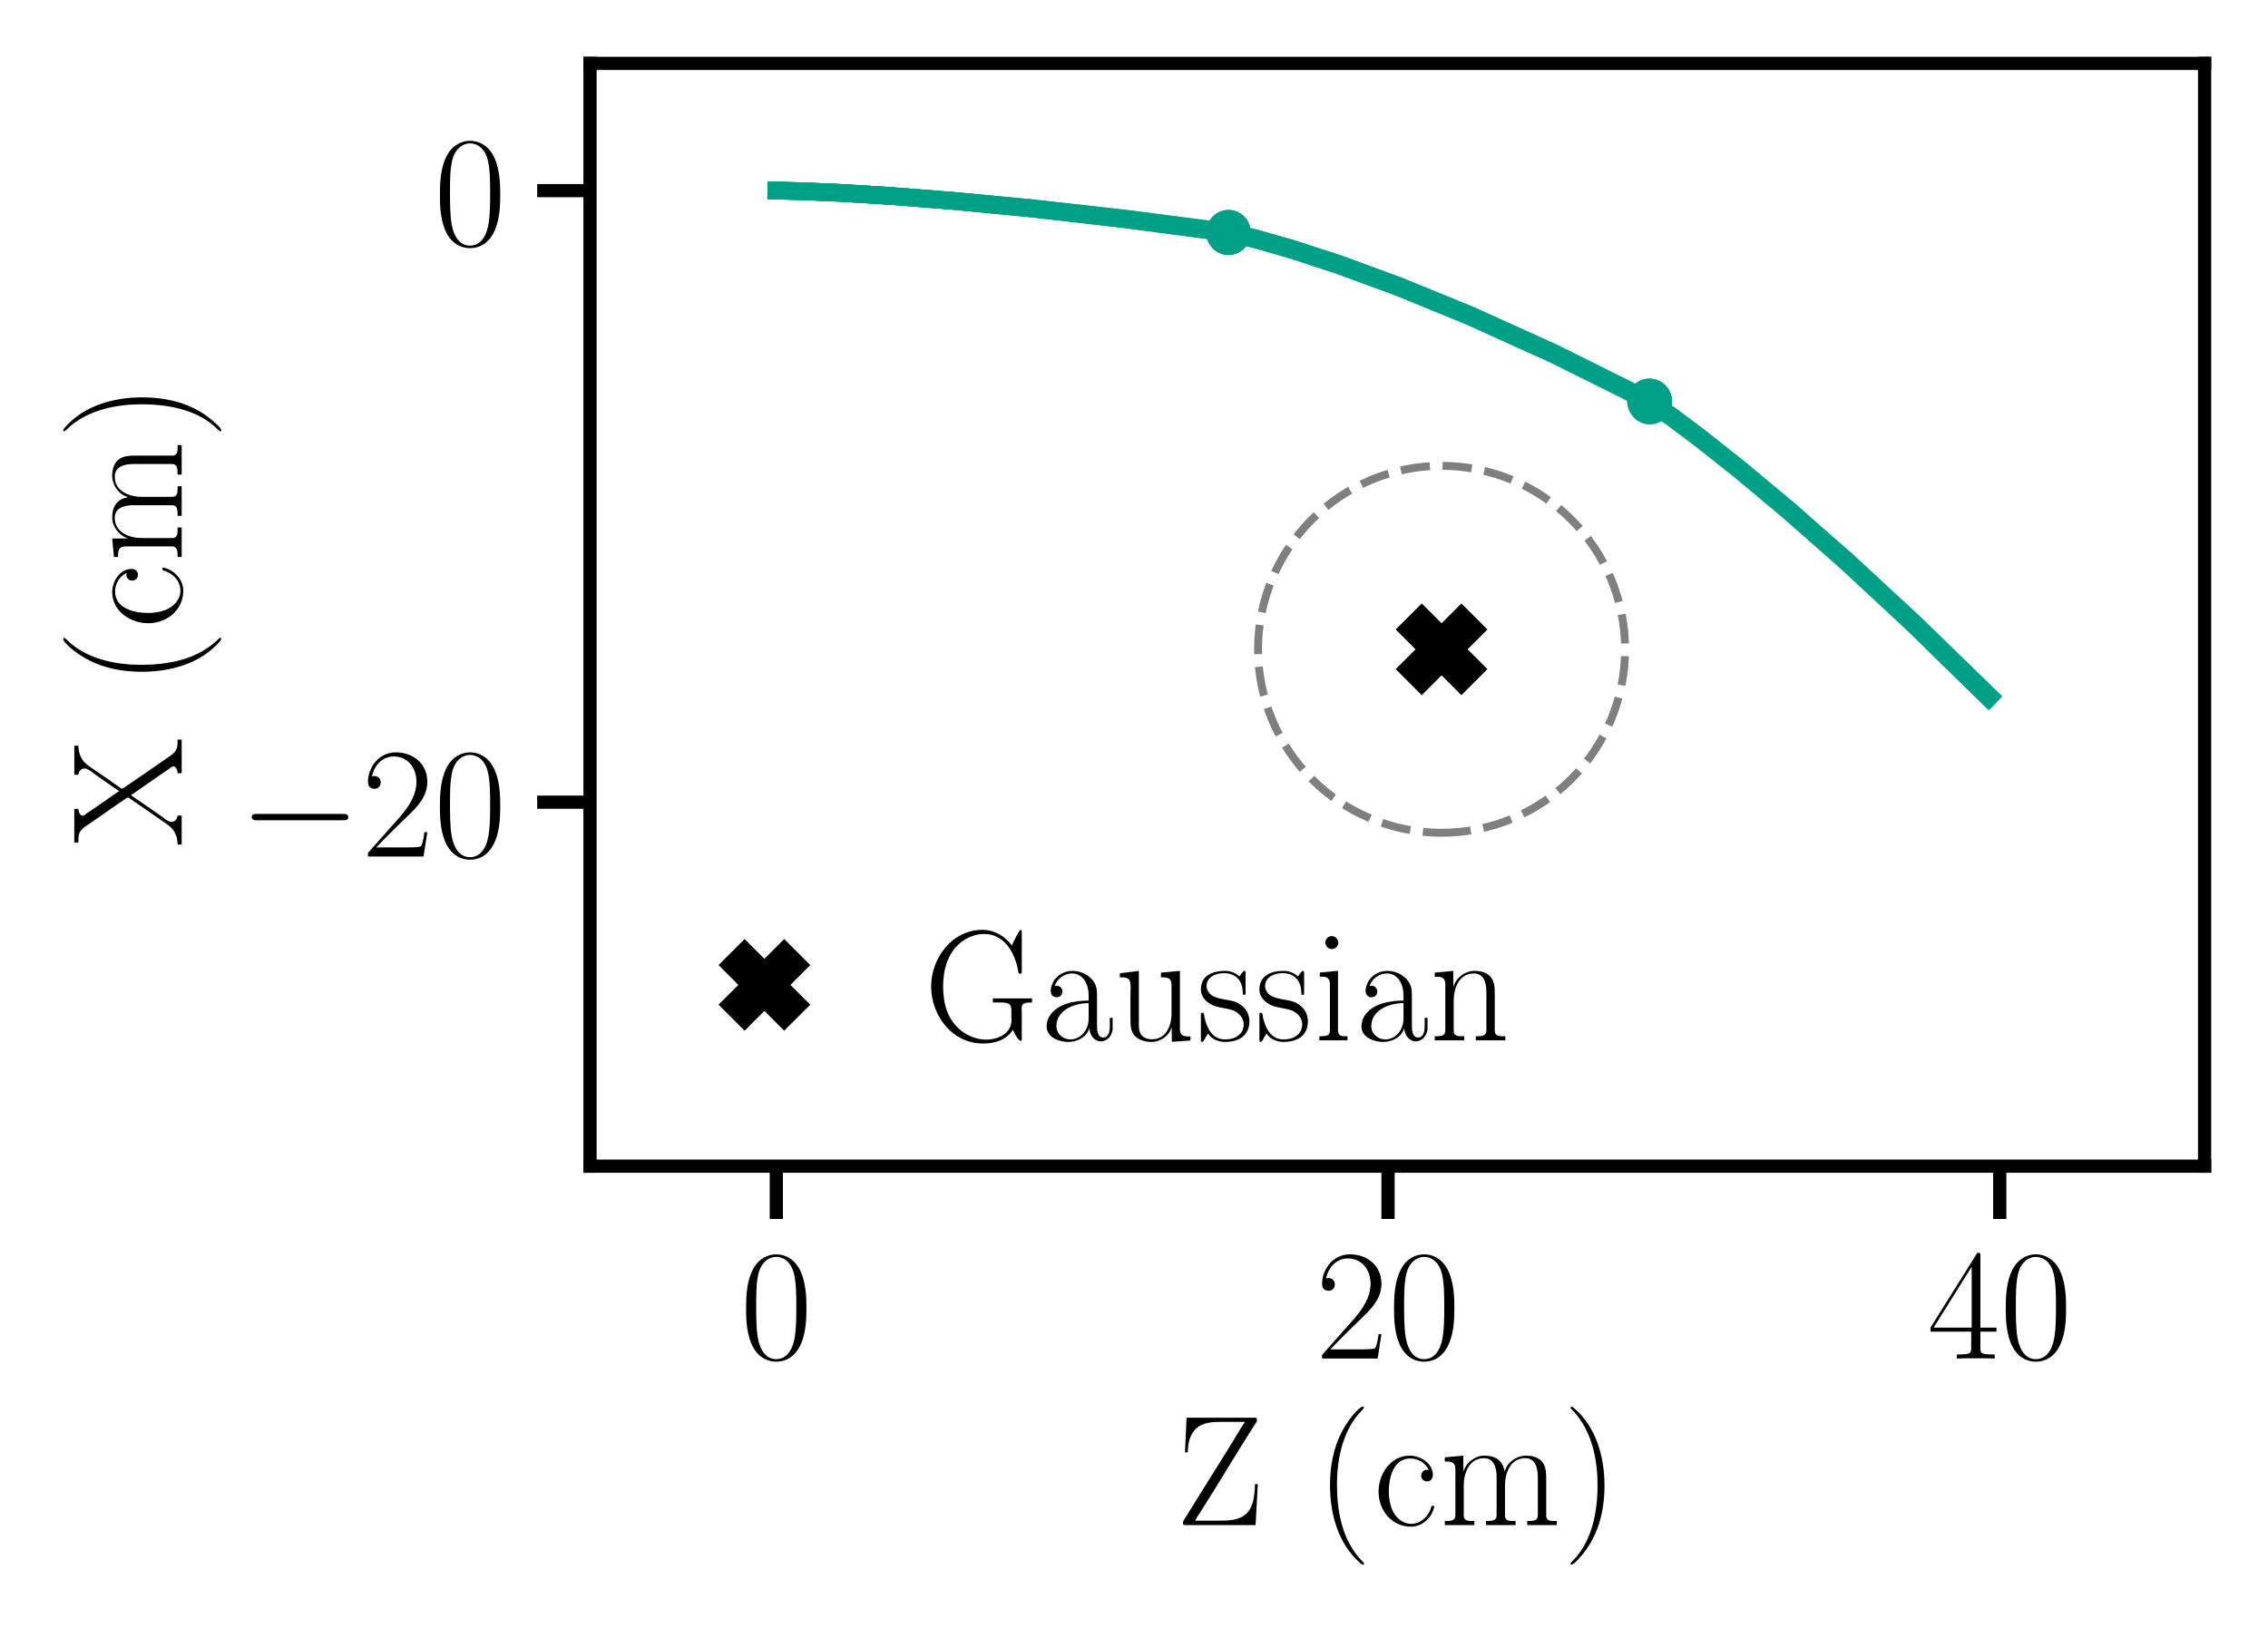
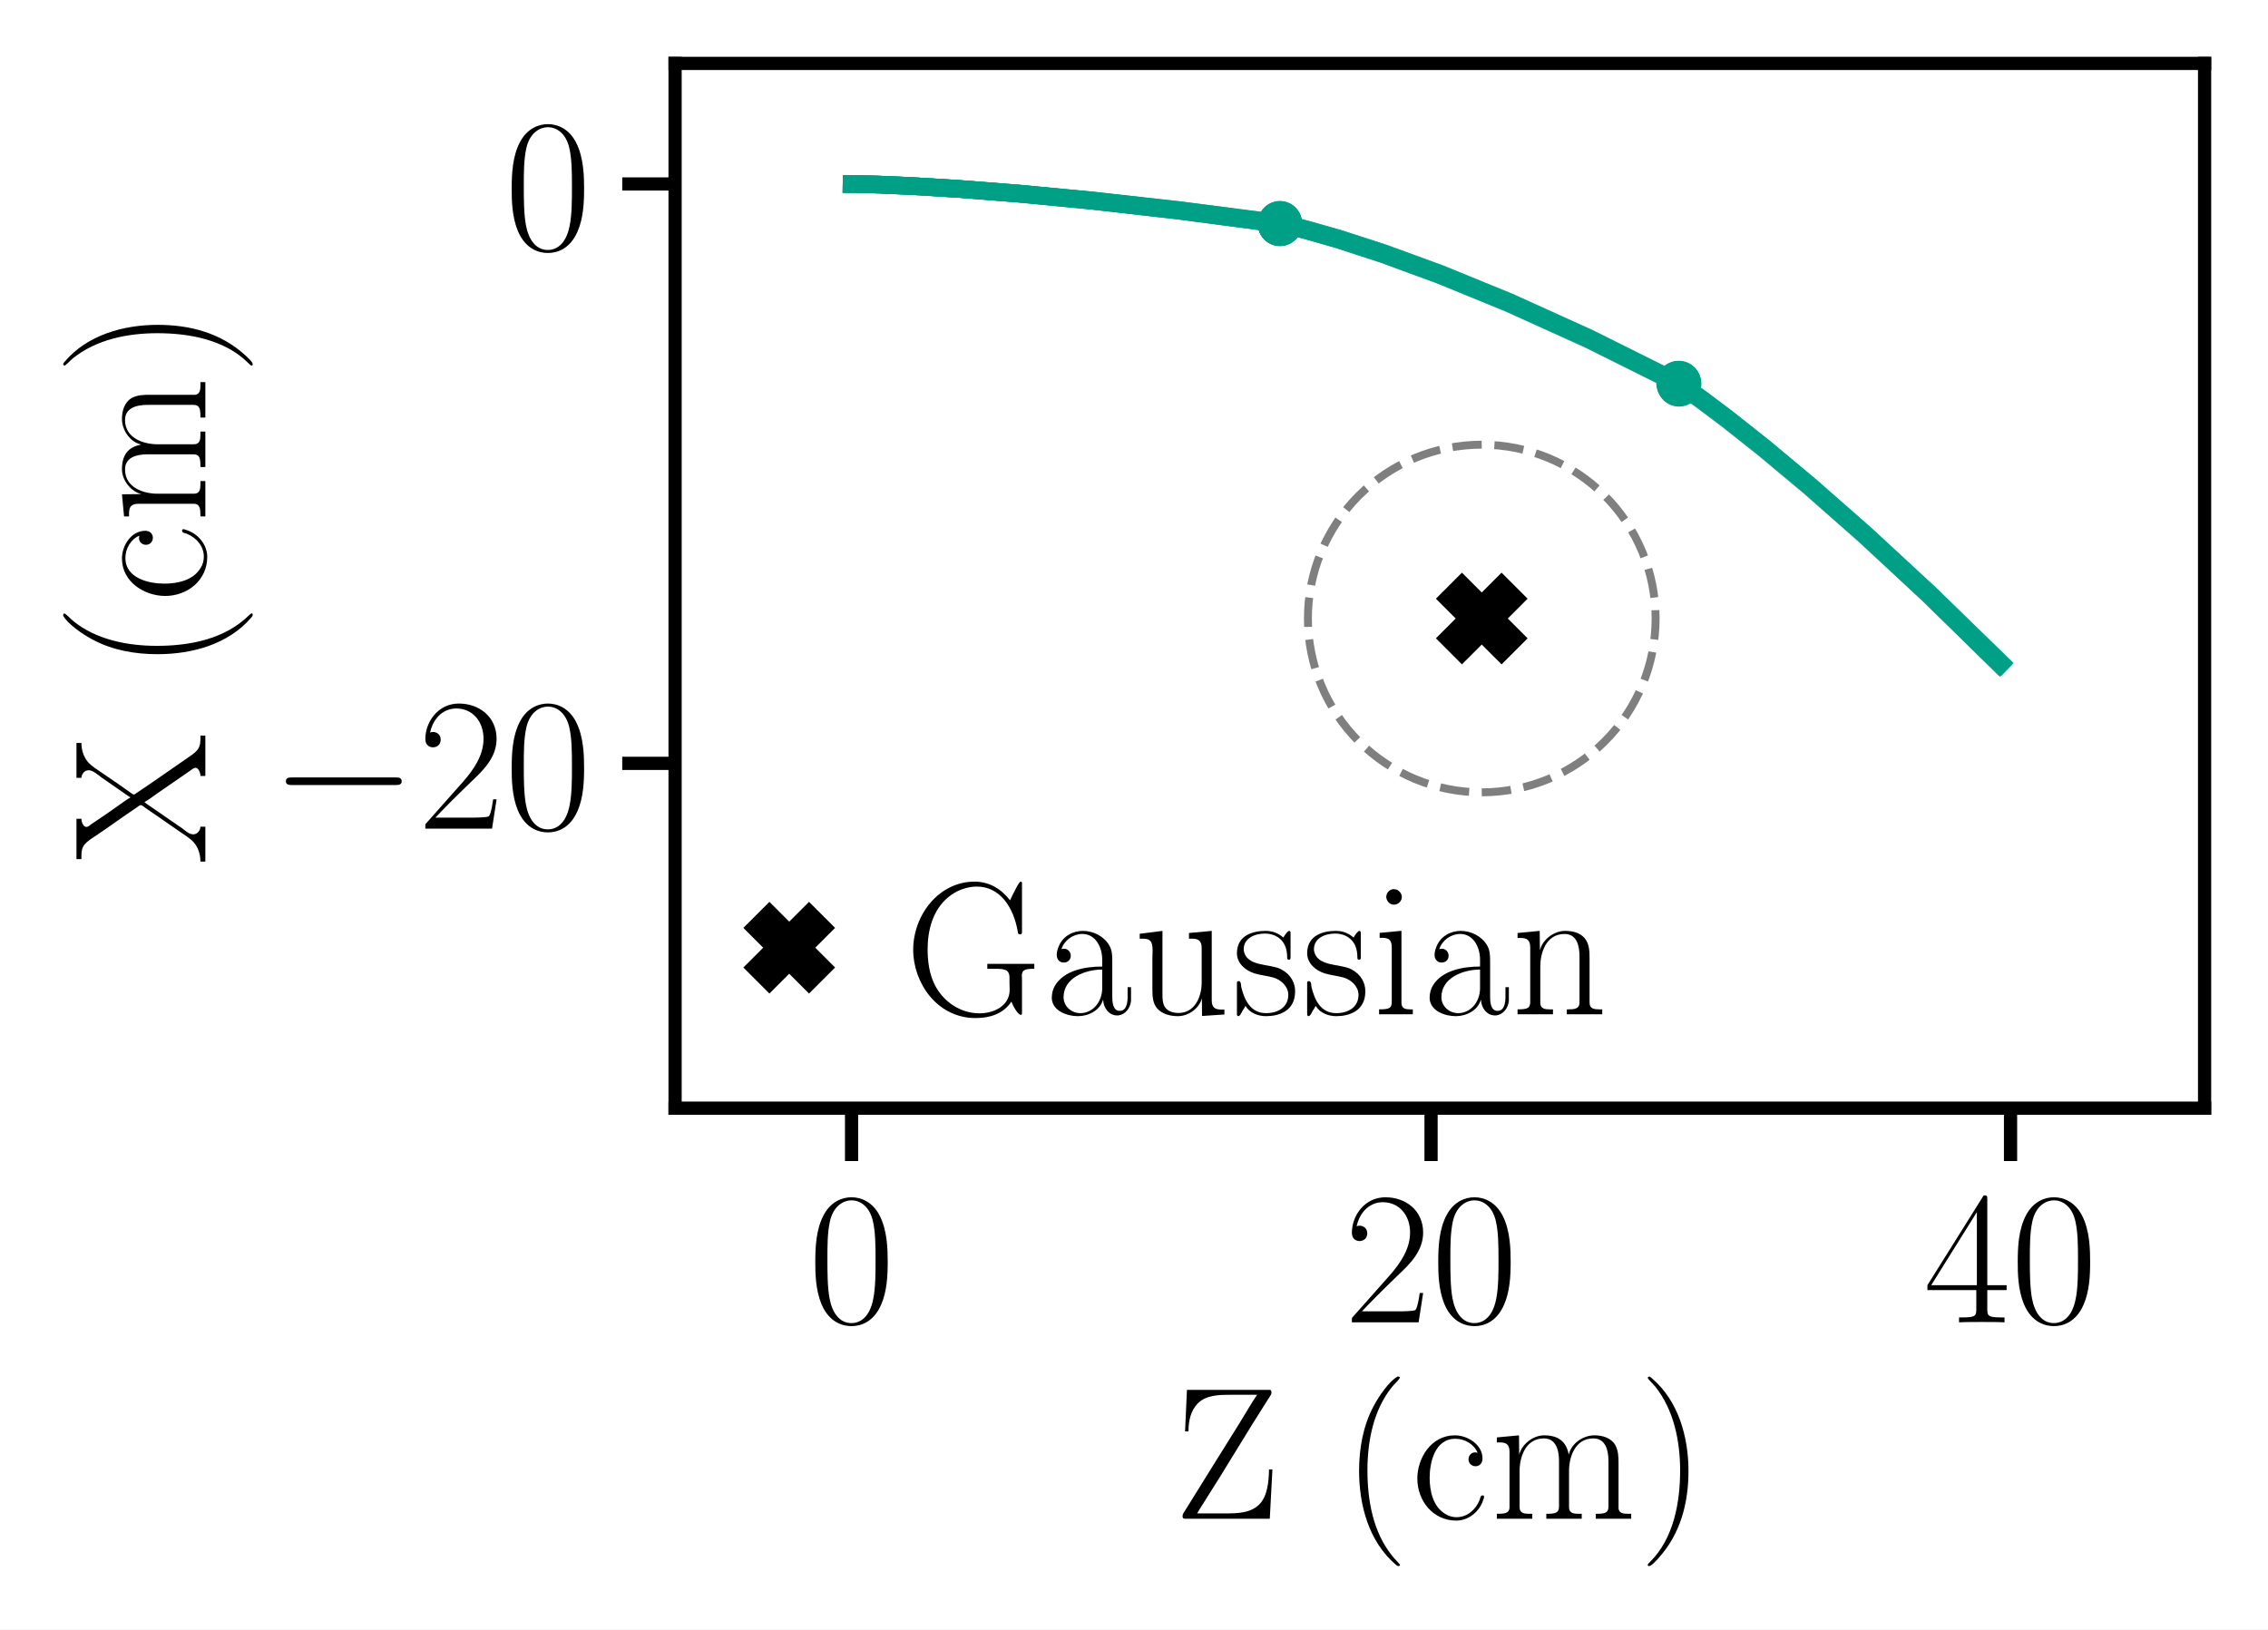
- <svg xmlns="http://www.w3.org/2000/svg" xmlns:xlink="http://www.w3.org/1999/xlink" width="257.52pt" height="184.879pt" viewBox="0 0 257.52 184.879" version="1.1">
+ <svg xmlns="http://www.w3.org/2000/svg" xmlns:xlink="http://www.w3.org/1999/xlink" width="257.52pt" height="185.028pt" viewBox="0 0 257.52 185.028" version="1.1">
  <defs>
    <style type="text/css">*{stroke-linejoin: round; stroke-linecap: butt}</style>
  </defs>
  <g id="figure_1">
    <g id="patch_1">
-       <path d="M 0 184.879  L 257.52 184.879  L 257.52 0  L 0 0  z " style="fill: #ffffff" />
+       <path d="M 0 185.028  L 257.52 185.028  L 257.52 0  L 0 0  z " style="fill: #ffffff" />
    </g>
    <g id="axes_1">
      <g id="patch_2">
-         <path d="M 66.994 132.446  L 250.32 132.446  L 250.32 7.2  L 66.994 7.2  z " style="fill: #ffffff" />
+         <path d="M 76.652 125.847  L 250.32 125.847  L 250.32 7.2  L 76.652 7.2  z " style="fill: #ffffff" />
      </g>
      <g id="matplotlib.axis_1">
        <g id="xtick_1">
          <g id="line2d_1">
            <defs>
-               <path id="md03e6cd2d2" d="M 0 0  L 0 6  " style="stroke: #000000; stroke-width: 1.5" />
-             </defs>
-             <g>
-               <use xlink:href="#md03e6cd2d2" x="88.147" y="132.446" style="stroke: #000000; stroke-width: 1.5" />
+               <path id="m83ef26174b" d="M 0 0  L 0 6  " style="stroke: #000000; stroke-width: 1.5" />
+             </defs>
+             <g>
+               <use xlink:href="#m83ef26174b" x="96.691" y="125.847" style="stroke: #000000; stroke-width: 1.5" />
            </g>
          </g>
          <g id="text_1">
-             <g transform="translate(84.03441 154.295) scale(0.18 -0.18)">
+             <g transform="translate(91.75621 150.1662) scale(0.216 -0.216)">
              <defs>
                <path id="CMR17-32" d="M 2688 2038  C 2688 2430 2681 3099 2412 3613  C 2176 4063 1798 4224 1465 4224  C 1158 4224 768 4082 524 3620  C 268 3137 243 2539 243 2038  C 243 1671 249 1112 448 623  C 723 -39 1216 -128 1465 -128  C 1760 -128 2208 -7 2470 604  C 2662 1048 2688 1568 2688 2038  z M 1465 -26  C 1056 -26 812 328 723 816  C 652 1196 652 1749 652 2109  C 652 2604 652 3015 736 3407  C 857 3954 1216 4121 1465 4121  C 1728 4121 2067 3947 2188 3420  C 2272 3054 2278 2623 2278 2109  C 2278 1691 2278 1176 2201 797  C 2067 96 1689 -26 1465 -26  z " transform="scale(0.015625)" />
              </defs>
              <use xlink:href="#CMR17-32" transform="scale(0.996264)" />
            </g>
          </g>
        </g>
        <g id="xtick_2">
          <g id="line2d_2">
            <g>
-               <use xlink:href="#md03e6cd2d2" x="157.604" y="132.446" style="stroke: #000000; stroke-width: 1.5" />
+               <use xlink:href="#m83ef26174b" x="162.489" y="125.847" style="stroke: #000000; stroke-width: 1.5" />
            </g>
          </g>
          <g id="text_2">
-             <g transform="translate(149.3799 154.295) scale(0.18 -0.18)">
+             <g transform="translate(152.6198 150.1662) scale(0.216 -0.216)">
              <defs>
                <path id="CMR17-34" d="M 2668 990  L 2553 990  C 2489 537 2438 460 2412 422  C 2380 371 1920 371 1830 371  L 601 371  C 832 620 1280 1073 1824 1596  C 2214 1966 2668 2400 2668 3033  C 2668 3788 2067 4224 1395 4224  C 691 4224 262 3603 262 3027  C 262 2777 448 2745 524 2745  C 588 2745 780 2783 780 3007  C 780 3206 614 3264 524 3264  C 486 3264 448 3257 422 3244  C 544 3788 915 4057 1305 4057  C 1862 4057 2227 3616 2227 3033  C 2227 2477 1900 1998 1536 1583  L 262 147  L 262 0  L 2515 0  L 2668 990  z " transform="scale(0.015625)" />
              </defs>
              <use xlink:href="#CMR17-34" transform="scale(0.996264)" />
              <use xlink:href="#CMR17-32" transform="translate(45.69048 0) scale(0.996264)" />
            </g>
          </g>
        </g>
        <g id="xtick_3">
          <g id="line2d_3">
            <g>
-               <use xlink:href="#md03e6cd2d2" x="227.062" y="132.446" style="stroke: #000000; stroke-width: 1.5" />
+               <use xlink:href="#m83ef26174b" x="228.287" y="125.847" style="stroke: #000000; stroke-width: 1.5" />
            </g>
          </g>
          <g id="text_3">
-             <g transform="translate(218.8375 154.295) scale(0.18 -0.18)">
+             <g transform="translate(218.418 150.1662) scale(0.216 -0.216)">
              <defs>
                <path id="CMR17-36" d="M 2150 4147  C 2150 4281 2144 4288 2028 4288  L 128 1254  L 128 1088  L 1779 1088  L 1779 460  C 1779 230 1766 166 1318 166  L 1196 166  L 1196 0  C 1401 12 1747 12 1964 12  C 2182 12 2528 12 2732 0  L 2732 166  L 2611 166  C 2163 166 2150 230 2150 460  L 2150 1088  L 2803 1088  L 2803 1254  L 2150 1254  L 2150 4147  z M 1798 3723  L 1798 1254  L 256 1254  L 1798 3723  z " transform="scale(0.015625)" />
              </defs>
              <use xlink:href="#CMR17-36" transform="scale(0.996264)" />
              <use xlink:href="#CMR17-32" transform="translate(45.69048 0) scale(0.996264)" />
            </g>
          </g>
        </g>
        <g id="text_4">
-           <g transform="translate(133.3843 173.2123) scale(0.18 -0.18)">
+           <g transform="translate(133.1591 172.467) scale(0.216 -0.216)">
            <defs>
              <path id="SFRM1728-73" d="M 480 4352  L 416 2949  L 531 2949  C 531 3293 601 3637 838 3886  C 1120 4179 1561 4185 1939 4185  L 2848 4185  C 2636 3873 2451 3542 2252 3223  C 1644 2249 1030 1268 428 293  C 390 230 332 166 332 89  C 332 25 352 0 409 0  L 3277 0  L 3366 1663  L 3251 1663  C 3244 1249 3200 752 2912 472  C 2617 191 2188 179 1798 179  L 825 179  C 908 332 1011 478 1100 625  C 1824 1758 2502 2917 3225 4045  C 3264 4108 3328 4179 3334 4255  C 3334 4300 3328 4352 3270 4352  L 480 4352  z " transform="scale(0.015625)" />
              <path id="SFRM1728-19f" d="M 1913 4800  C 1651 4665 1286 4152 1100 3793  C 748 3132 614 2369 614 1619  C 614 458 940 -767 1849 -1549  C 1875 -1568 1907 -1600 1945 -1600  C 1964 -1600 1996 -1588 1996 -1568  C 1996 -1524 1804 -1357 1728 -1248  C 1081 -446 896 631 896 1638  C 896 2619 1100 3677 1728 4453  C 1804 4556 1990 4704 1990 4774  C 1990 4787 1964 4800 1939 4800  C 1926 4806 1920 4800 1913 4800  z " transform="scale(0.015625)" />
              <path id="SFRM1728-fe" d="M 2278 2227  C 2252 2233 2220 2240 2195 2240  C 2060 2240 1971 2131 1971 2003  C 1971 1868 2080 1772 2208 1772  C 2336 1772 2444 1868 2444 2028  C 2444 2508 1939 2816 1510 2816  C 704 2816 243 2041 243 1356  C 243 608 768 -64 1561 -64  C 1984 -64 2361 256 2476 659  C 2489 678 2496 710 2496 736  L 2496 755  C 2496 780 2470 787 2451 787  C 2368 787 2368 691 2348 633  C 2208 300 1926 51 1568 51  C 1440 51 1305 83 1190 160  C 774 403 659 934 659 1382  C 659 1881 825 2700 1529 2700  C 1843 2700 2163 2515 2278 2227  z " transform="scale(0.015625)" />
              <path id="SFRM1728-17b" d="M 256 2745  L 256 2577  L 352 2577  C 563 2577 684 2520 684 2256  L 684 391  C 684 172 499 166 256 166  L 256 0  L 1452 0  L 1452 166  L 1337 166  C 1184 166 1024 185 1024 385  L 1024 1619  C 1024 2063 1216 2712 1843 2712  C 2246 2712 2355 2333 2355 1947  L 2355 410  C 2355 179 2201 166 1926 166  L 1926 0  L 3123 0  L 3123 166  L 3008 166  C 2854 166 2694 185 2694 385  L 2694 1619  C 2694 2063 2886 2712 3513 2712  C 3917 2712 4025 2333 4025 1947  L 4025 410  C 4025 179 3872 166 3597 166  L 3597 0  L 4793 0  L 4793 166  L 4685 166  C 4537 166 4390 179 4365 340  L 4365 1876  C 4365 2089 4358 2301 4256 2487  C 4115 2732 3821 2816 3552 2816  C 3168 2816 2777 2545 2688 2179  L 2681 2179  C 2598 2610 2329 2816 1849 2816  C 1478 2816 1094 2513 1011 2159  L 1004 2816  L 256 2745  z " transform="scale(0.015625)" />
              <path id="SFRM1728-1a0" d="M 358 4787  C 345 4780 339 4767 339 4761  C 339 4716 518 4556 595 4460  C 1222 3672 1433 2621 1433 1622  C 1433 552 1216 -659 428 -1447  C 403 -1479 339 -1524 339 -1562  C 339 -1588 358 -1600 384 -1600  C 460 -1600 608 -1434 691 -1344  C 1452 -511 1715 539 1715 1609  C 1715 2749 1382 3979 473 4748  C 448 4767 422 4800 390 4800  C 377 4800 364 4793 358 4787  z " transform="scale(0.015625)" />
            </defs>
            <use xlink:href="#SFRM1728-73" transform="scale(0.996264)" />
            <use xlink:href="#SFRM1728-19f" transform="translate(88.3975 0) scale(0.996264)" />
            <use xlink:href="#SFRM1728-fe" transform="translate(124.7908 0) scale(0.996264)" />
            <use xlink:href="#SFRM1728-17b" transform="translate(166.3877 0) scale(0.996264)" />
            <use xlink:href="#SFRM1728-1a0" transform="translate(244.41 0) scale(0.996264)" />
          </g>
        </g>
      </g>
      <g id="matplotlib.axis_2">
        <g id="ytick_1">
          <g id="line2d_4">
            <defs>
-               <path id="m9740e6caea" d="M 0 0  L -6 0  " style="stroke: #000000; stroke-width: 1.5" />
-             </defs>
-             <g>
-               <use xlink:href="#m9740e6caea" x="66.994" y="91.109" style="stroke: #000000; stroke-width: 1.5" />
+               <path id="md58fa1b16f" d="M 0 0  L -6 0  " style="stroke: #000000; stroke-width: 1.5" />
+             </defs>
+             <g>
+               <use xlink:href="#md58fa1b16f" x="76.652" y="86.688" style="stroke: #000000; stroke-width: 1.5" />
            </g>
          </g>
          <g id="text_5">
-             <g transform="translate(27.09724 97.28373) scale(0.18 -0.18)">
+             <g transform="translate(30.67668 94.09785) scale(0.216 -0.216)">
              <defs>
                <path id="CMSY10-1" d="M 4217 1472  C 4326 1472 4441 1472 4441 1600  C 4441 1728 4326 1728 4217 1728  L 755 1728  C 646 1728 531 1728 531 1600  C 531 1472 646 1472 755 1472  L 4217 1472  z " transform="scale(0.015625)" />
              </defs>
              <use xlink:href="#CMSY10-1" transform="scale(0.996264)" />
              <use xlink:href="#CMR17-34" transform="translate(77.48747 0) scale(0.996264)" />
              <use xlink:href="#CMR17-32" transform="translate(123.1779 0) scale(0.996264)" />
            </g>
          </g>
        </g>
        <g id="ytick_2">
          <g id="line2d_5">
            <g>
-               <use xlink:href="#m9740e6caea" x="66.994" y="21.651" style="stroke: #000000; stroke-width: 1.5" />
+               <use xlink:href="#md58fa1b16f" x="76.652" y="20.89" style="stroke: #000000; stroke-width: 1.5" />
            </g>
          </g>
          <g id="text_6">
-             <g transform="translate(49.26927 27.82611) scale(0.18 -0.18)">
+             <g transform="translate(57.28312 28.29966) scale(0.216 -0.216)">
              <use xlink:href="#CMR17-32" transform="scale(0.996264)" />
            </g>
          </g>
        </g>
        <g id="text_7">
-           <g transform="translate(20.63014 96.26231) rotate(-90) scale(0.18 -0.18)">
+           <g transform="translate(23.31615 98.25089) rotate(-90) scale(0.216 -0.216)">
            <defs>
              <path id="SFRM1728-6f" d="M 204 4352  L 204 4185  L 320 4185  C 659 4185 748 4077 998 3694  C 1299 3242 1625 2803 1926 2351  C 1964 2293 2028 2223 2028 2179  C 2028 2134 1958 2064 1926 2013  L 1638 1593  C 1472 1351 1305 1115 1139 873  C 1024 714 921 529 774 395  C 595 236 358 166 121 166  L 121 0  L 1299 0  L 1299 166  C 1171 172 1043 268 1043 402  L 1043 421  C 1043 548 1164 675 1241 777  C 1465 1109 1702 1440 1926 1771  C 1996 1866 2054 1968 2131 2058  C 2214 1905 2329 1758 2432 1612  C 2688 1249 2937 873 3193 510  C 3225 465 3289 395 3289 332  C 3289 230 3123 166 3014 166  L 3014 0  L 4377 0  L 4377 166  L 4262 166  C 3897 166 3827 306 3558 695  C 3180 1242 2790 1796 2419 2351  C 2406 2370 2387 2389 2387 2414  C 2387 2452 2451 2522 2483 2573  L 2752 2956  C 2873 3134 3001 3319 3123 3497  C 3232 3656 3334 3828 3481 3962  C 3661 4115 3897 4185 4128 4185  L 4128 4352  L 2950 4352  L 2950 4185  C 3078 4178 3206 4083 3206 3943  L 3206 3930  C 3206 3803 3052 3624 2956 3497  C 2764 3217 2572 2943 2380 2669  C 2355 2624 2316 2586 2297 2535  L 2284 2535  C 2220 2656 2131 2765 2054 2879  C 1824 3204 1600 3522 1382 3854  C 1344 3905 1292 3956 1292 4019  C 1292 4121 1459 4185 1568 4185  L 1568 4352  L 204 4352  z " transform="scale(0.015625)" />
            </defs>
            <use xlink:href="#SFRM1728-6f" transform="scale(0.996264)" />
            <use xlink:href="#SFRM1728-19f" transform="translate(101.3665 0) scale(0.996264)" />
            <use xlink:href="#SFRM1728-fe" transform="translate(137.7599 0) scale(0.996264)" />
            <use xlink:href="#SFRM1728-17b" transform="translate(179.3568 0) scale(0.996264)" />
            <use xlink:href="#SFRM1728-1a0" transform="translate(257.3791 0) scale(0.996264)" />
          </g>
        </g>
      </g>
      <g id="patch_3">
-         <path d="M 163.682 94.582  C 169.208 94.582 174.508 92.386 178.416 88.479  C 182.323 84.571 184.519 79.271 184.519 73.745  C 184.519 68.219 182.323 62.918 178.416 59.01  C 174.508 55.103 169.208 52.907 163.682 52.907  C 158.156 52.907 152.855 55.103 148.948 59.01  C 145.04 62.918 142.844 68.219 142.844 73.745  C 142.844 79.271 145.04 84.571 148.948 88.479  C 152.855 92.386 158.156 94.582 163.682 94.582  L 163.682 94.582  z " clip-path="url(#pf87bdf0b0c)" style="fill: none; opacity: 0.5; stroke-dasharray: 3.33,1.44; stroke-dashoffset: 0; stroke: #000000; stroke-width: 0.9; stroke-linejoin: miter" />
+         <path d="M 168.246 89.978  C 173.481 89.978 178.503 87.898 182.204 84.197  C 185.906 80.495 187.986 75.474 187.986 70.239  C 187.986 65.004 185.906 59.982 182.204 56.281  C 178.503 52.579 173.481 50.499 168.246 50.499  C 163.011 50.499 157.99 52.579 154.288 56.281  C 150.587 59.982 148.507 65.004 148.507 70.239  C 148.507 75.474 150.587 80.495 154.288 84.197  C 157.99 87.898 163.011 89.978 168.246 89.978  L 168.246 89.978  z " clip-path="url(#p000708d289)" style="fill: none; opacity: 0.5; stroke-dasharray: 3.33,1.44; stroke-dashoffset: 0; stroke: #000000; stroke-width: 0.9; stroke-linejoin: miter" />
      </g>
      <g id="patch_4">
-         <path d="M 66.994 132.446  L 66.994 7.2  " style="fill: none; stroke: #000000; stroke-width: 1.5; stroke-linejoin: miter; stroke-linecap: square" />
+         <path d="M 76.652 125.847  L 76.652 7.2  " style="fill: none; stroke: #000000; stroke-width: 1.5; stroke-linejoin: miter; stroke-linecap: square" />
      </g>
      <g id="patch_5">
-         <path d="M 250.32 132.446  L 250.32 7.2  " style="fill: none; stroke: #000000; stroke-width: 1.5; stroke-linejoin: miter; stroke-linecap: square" />
+         <path d="M 250.32 125.847  L 250.32 7.2  " style="fill: none; stroke: #000000; stroke-width: 1.5; stroke-linejoin: miter; stroke-linecap: square" />
      </g>
      <g id="patch_6">
-         <path d="M 66.994 132.446  L 250.32 132.446  " style="fill: none; stroke: #000000; stroke-width: 1.5; stroke-linejoin: miter; stroke-linecap: square" />
+         <path d="M 76.652 125.847  L 250.32 125.847  " style="fill: none; stroke: #000000; stroke-width: 1.5; stroke-linejoin: miter; stroke-linecap: square" />
      </g>
      <g id="patch_7">
-         <path d="M 66.994 7.2  L 250.32 7.2  " style="fill: none; stroke: #000000; stroke-width: 1.5; stroke-linejoin: miter; stroke-linecap: square" />
+         <path d="M 76.652 7.2  L 250.32 7.2  " style="fill: none; stroke: #000000; stroke-width: 1.5; stroke-linejoin: miter; stroke-linecap: square" />
      </g>
      <g id="line2d_6">
-         <path d="M 88.147 21.651  L 88.954 21.661  L 91.374 21.727  L 95.405 21.905  L 101.042 22.253  L 108.279 22.826  L 117.109 23.679  L 127.521 24.87  L 139.505 26.453  L 140.298 26.622  L 142.658 27.208  L 146.551 28.324  L 151.938 30.08  L 158.771 32.587  L 166.993 35.949  L 176.544 40.269  L 187.356 45.642  L 188.02 46.09  L 189.979 47.479  L 193.183 49.875  L 197.582 53.342  L 203.117 57.941  L 209.732 63.73  L 217.365 70.767  L 225.95 79.102  " clip-path="url(#pf87bdf0b0c)" style="fill: none; stroke: #00a087; stroke-opacity: 0.85; stroke-width: 2; stroke-linecap: square" />
+         <path d="M 96.691 20.89  L 97.455 20.899  L 99.748 20.961  L 103.567 21.13  L 108.907 21.46  L 115.763 22.002  L 124.127 22.811  L 133.991 23.939  L 145.343 25.438  L 146.094 25.599  L 148.33 26.154  L 152.018 27.211  L 157.122 28.875  L 163.594 31.25  L 171.383 34.435  L 180.431 38.526  L 190.673 43.617  L 191.302 44.041  L 193.158 45.357  L 196.194 47.626  L 200.36 50.911  L 205.604 55.267  L 211.871 60.752  L 219.101 67.418  L 227.234 75.314  " clip-path="url(#p000708d289)" style="fill: none; stroke: #00a087; stroke-opacity: 0.85; stroke-width: 2; stroke-linecap: square" />
      </g>
      <g id="line2d_7">
-         <path d="M 88.147 21.651  L 88.953 21.661  L 91.373 21.725  L 95.404 21.899  L 101.04 22.239  L 108.277 22.798  L 117.107 23.631  L 127.521 24.794  L 139.507 26.339  L 140.3 26.505  L 142.659 27.083  L 146.552 28.188  L 151.936 29.934  L 158.763 32.431  L 166.977 35.788  L 176.514 40.108  L 187.305 45.489  L 187.966 45.939  L 189.918 47.335  L 193.11 49.744  L 197.489 53.23  L 202.998 57.854  L 209.577 63.675  L 217.164 70.75  L 225.694 79.131  " clip-path="url(#pf87bdf0b0c)" style="fill: none; stroke: #00a087; stroke-opacity: 0.85; stroke-width: 2; stroke-linecap: square" />
+         <path d="M 96.691 20.89  L 97.455 20.899  L 99.748 20.96  L 103.565 21.125  L 108.905 21.446  L 115.761 21.976  L 124.125 22.766  L 133.99 23.867  L 145.345 25.331  L 146.096 25.488  L 148.331 26.035  L 152.019 27.082  L 157.119 28.736  L 163.587 31.102  L 171.368 34.282  L 180.403 38.374  L 190.625 43.472  L 191.251 43.898  L 193.1 45.221  L 196.124 47.503  L 200.272 50.805  L 205.491 55.185  L 211.724 60.7  L 218.911 67.402  L 226.992 75.341  " clip-path="url(#p000708d289)" style="fill: none; stroke: #00a087; stroke-opacity: 0.85; stroke-width: 2; stroke-linecap: square" />
      </g>
      <g id="line2d_8">
-         <path d="M 88.147 21.651  L 88.953 21.661  L 91.373 21.727  L 95.402 21.906  L 101.037 22.255  L 108.271 22.829  L 117.097 23.685  L 127.505 24.879  L 139.483 26.466  L 140.276 26.636  L 142.636 27.223  L 146.529 28.342  L 151.915 30.104  L 158.746 32.617  L 166.966 35.987  L 176.514 40.317  L 187.321 45.703  L 187.983 46.152  L 189.939 47.543  L 193.136 49.944  L 197.523 53.42  L 203.042 58.031  L 209.635 63.838  L 217.237 70.896  L 225.785 79.259  " clip-path="url(#pf87bdf0b0c)" style="fill: none; stroke: #00a087; stroke-opacity: 0.85; stroke-width: 2; stroke-linecap: square" />
+         <path d="M 96.691 20.89  L 97.455 20.899  L 99.747 20.961  L 103.564 21.131  L 108.902 21.461  L 115.755 22.005  L 124.116 22.817  L 133.976 23.947  L 145.323 25.451  L 146.074 25.612  L 148.309 26.168  L 151.997 27.228  L 157.1 28.897  L 163.571 31.278  L 171.358 34.471  L 180.403 38.572  L 190.64 43.674  L 191.268 44.099  L 193.12 45.417  L 196.149 47.692  L 200.305 50.985  L 205.533 55.353  L 211.778 60.854  L 218.98 67.541  L 227.078 75.462  " clip-path="url(#p000708d289)" style="fill: none; stroke: #00a087; stroke-opacity: 0.85; stroke-width: 2; stroke-linecap: square" />
      </g>
      <g id="line2d_9">
-         <path d="M 88.147 21.651  L 88.953 21.661  L 91.372 21.726  L 95.401 21.904  L 101.036 22.249  L 108.27 22.818  L 117.096 23.667  L 127.504 24.85  L 139.483 26.423  L 140.276 26.592  L 142.637 27.175  L 146.532 28.287  L 151.92 30.038  L 158.755 32.538  L 166.981 35.893  L 176.537 40.203  L 187.354 45.567  L 188.017 46.014  L 189.975 47.402  L 193.178 49.798  L 197.57 53.268  L 203.097 57.873  L 209.696 63.674  L 217.307 70.726  L 225.862 79.083  " clip-path="url(#pf87bdf0b0c)" style="fill: none; stroke: #00a087; stroke-opacity: 0.85; stroke-width: 2; stroke-linecap: square" />
+         <path d="M 96.691 20.89  L 97.455 20.899  L 99.747 20.961  L 103.563 21.129  L 108.901 21.456  L 115.754 21.995  L 124.115 22.799  L 133.975 23.92  L 145.322 25.41  L 146.074 25.57  L 148.31 26.123  L 152 27.176  L 157.105 28.835  L 163.58 31.203  L 171.372 34.381  L 180.424 38.464  L 190.671 43.546  L 191.3 43.969  L 193.155 45.284  L 196.188 47.554  L 200.35 50.841  L 205.585 55.204  L 211.837 60.698  L 219.046 67.379  L 227.151 75.296  " clip-path="url(#p000708d289)" style="fill: none; stroke: #00a087; stroke-opacity: 0.85; stroke-width: 2; stroke-linecap: square" />
      </g>
      <g id="line2d_10">
-         <path d="M 88.147 21.651  L 88.953 21.661  L 91.371 21.725  L 95.399 21.9  L 101.031 22.24  L 108.263 22.8  L 117.086 23.636  L 127.492 24.801  L 139.47 26.349  L 140.262 26.516  L 142.621 27.094  L 146.511 28.201  L 151.892 29.949  L 158.715 32.449  L 166.923 35.809  L 176.454 40.132  L 187.237 45.517  L 187.899 45.968  L 189.851 47.365  L 193.046 49.773  L 197.43 53.256  L 202.948 57.875  L 209.541 63.688  L 217.148 70.75  L 225.705 79.114  " clip-path="url(#pf87bdf0b0c)" style="fill: none; stroke: #00a087; stroke-opacity: 0.85; stroke-width: 2; stroke-linecap: square" />
+         <path d="M 96.691 20.89  L 97.455 20.899  L 99.745 20.96  L 103.561 21.125  L 108.896 21.447  L 115.747 21.978  L 124.106 22.77  L 133.964 23.873  L 145.31 25.34  L 146.061 25.498  L 148.295 26.046  L 151.98 27.095  L 157.078 28.751  L 163.541 31.119  L 171.317 34.302  L 180.346 38.397  L 190.561 43.499  L 191.187 43.925  L 193.037 45.248  L 196.064 47.53  L 200.217 50.83  L 205.444 55.205  L 211.689 60.712  L 218.896 67.402  L 227.001 75.325  " clip-path="url(#p000708d289)" style="fill: none; stroke: #00a087; stroke-opacity: 0.85; stroke-width: 2; stroke-linecap: square" />
      </g>
      <g id="line2d_11">
        <defs>
-           <path id="m689d6aab6a" d="M 0 2  C 0.53 2 1.039 1.789 1.414 1.414  C 1.789 1.039 2 0.53 2 0  C 2 -0.53 1.789 -1.039 1.414 -1.414  C 1.039 -1.789 0.53 -2 0 -2  C -0.53 -2 -1.039 -1.789 -1.414 -1.414  C -1.789 -1.039 -2 -0.53 -2 0  C -2 0.53 -1.789 1.039 -1.414 1.414  C -1.039 1.789 -0.53 2 0 2  z " style="stroke: #00a087" />
+           <path id="m5c86ab3aac" d="M 0 2  C 0.53 2 1.039 1.789 1.414 1.414  C 1.789 1.039 2 0.53 2 0  C 2 -0.53 1.789 -1.039 1.414 -1.414  C 1.039 -1.789 0.53 -2 0 -2  C -0.53 -2 -1.039 -1.789 -1.414 -1.414  C -1.789 -1.039 -2 -0.53 -2 0  C -2 0.53 -1.789 1.039 -1.414 1.414  C -1.039 1.789 -0.53 2 0 2  z " style="stroke: #00a087" />
        </defs>
-         <g clip-path="url(#pf87bdf0b0c)">
-           <use xlink:href="#m689d6aab6a" x="139.505" y="26.453" style="fill: #00a087; stroke: #00a087" />
+         <g clip-path="url(#p000708d289)">
+           <use xlink:href="#m5c86ab3aac" x="145.343" y="25.438" style="fill: #00a087; stroke: #00a087" />
        </g>
      </g>
      <g id="line2d_12">
-         <g clip-path="url(#pf87bdf0b0c)">
-           <use xlink:href="#m689d6aab6a" x="187.356" y="45.642" style="fill: #00a087; stroke: #00a087" />
+         <g clip-path="url(#p000708d289)">
+           <use xlink:href="#m5c86ab3aac" x="190.673" y="43.617" style="fill: #00a087; stroke: #00a087" />
        </g>
      </g>
      <g id="line2d_13">
-         <g clip-path="url(#pf87bdf0b0c)">
-           <use xlink:href="#m689d6aab6a" x="139.507" y="26.339" style="fill: #00a087; stroke: #00a087" />
+         <g clip-path="url(#p000708d289)">
+           <use xlink:href="#m5c86ab3aac" x="145.345" y="25.331" style="fill: #00a087; stroke: #00a087" />
        </g>
      </g>
      <g id="line2d_14">
-         <g clip-path="url(#pf87bdf0b0c)">
-           <use xlink:href="#m689d6aab6a" x="187.305" y="45.489" style="fill: #00a087; stroke: #00a087" />
+         <g clip-path="url(#p000708d289)">
+           <use xlink:href="#m5c86ab3aac" x="190.625" y="43.472" style="fill: #00a087; stroke: #00a087" />
        </g>
      </g>
      <g id="line2d_15">
-         <g clip-path="url(#pf87bdf0b0c)">
-           <use xlink:href="#m689d6aab6a" x="139.483" y="26.466" style="fill: #00a087; stroke: #00a087" />
+         <g clip-path="url(#p000708d289)">
+           <use xlink:href="#m5c86ab3aac" x="145.323" y="25.451" style="fill: #00a087; stroke: #00a087" />
        </g>
      </g>
      <g id="line2d_16">
-         <g clip-path="url(#pf87bdf0b0c)">
-           <use xlink:href="#m689d6aab6a" x="187.321" y="45.703" style="fill: #00a087; stroke: #00a087" />
+         <g clip-path="url(#p000708d289)">
+           <use xlink:href="#m5c86ab3aac" x="190.64" y="43.674" style="fill: #00a087; stroke: #00a087" />
        </g>
      </g>
      <g id="line2d_17">
-         <g clip-path="url(#pf87bdf0b0c)">
-           <use xlink:href="#m689d6aab6a" x="139.483" y="26.423" style="fill: #00a087; stroke: #00a087" />
+         <g clip-path="url(#p000708d289)">
+           <use xlink:href="#m5c86ab3aac" x="145.322" y="25.41" style="fill: #00a087; stroke: #00a087" />
        </g>
      </g>
      <g id="line2d_18">
-         <g clip-path="url(#pf87bdf0b0c)">
-           <use xlink:href="#m689d6aab6a" x="187.354" y="45.567" style="fill: #00a087; stroke: #00a087" />
+         <g clip-path="url(#p000708d289)">
+           <use xlink:href="#m5c86ab3aac" x="190.671" y="43.546" style="fill: #00a087; stroke: #00a087" />
        </g>
      </g>
      <g id="line2d_19">
-         <g clip-path="url(#pf87bdf0b0c)">
-           <use xlink:href="#m689d6aab6a" x="139.47" y="26.349" style="fill: #00a087; stroke: #00a087" />
+         <g clip-path="url(#p000708d289)">
+           <use xlink:href="#m5c86ab3aac" x="145.31" y="25.34" style="fill: #00a087; stroke: #00a087" />
        </g>
      </g>
      <g id="line2d_20">
-         <g clip-path="url(#pf87bdf0b0c)">
-           <use xlink:href="#m689d6aab6a" x="187.237" y="45.517" style="fill: #00a087; stroke: #00a087" />
+         <g clip-path="url(#p000708d289)">
+           <use xlink:href="#m5c86ab3aac" x="190.561" y="43.499" style="fill: #00a087; stroke: #00a087" />
        </g>
      </g>
      <g id="line2d_21">
        <defs>
-           <path id="m7b4c035d83" d="M -2.25 4.5  L 0 2.25  L 2.25 4.5  L 4.5 2.25  L 2.25 0  L 4.5 -2.25  L 2.25 -4.5  L 0 -2.25  L -2.25 -4.5  L -4.5 -2.25  L -2.25 0  L -4.5 2.25  z " style="stroke: #000000; stroke-linejoin: miter" />
+           <path id="me776ab890a" d="M -2.25 4.5  L 0 2.25  L 2.25 4.5  L 4.5 2.25  L 2.25 0  L 4.5 -2.25  L 2.25 -4.5  L 0 -2.25  L -2.25 -4.5  L -4.5 -2.25  L -2.25 0  L -4.5 2.25  z " style="stroke: #000000; stroke-linejoin: miter" />
        </defs>
-         <g clip-path="url(#pf87bdf0b0c)">
-           <use xlink:href="#m7b4c035d83" x="163.682" y="73.745" style="stroke: #000000; stroke-linejoin: miter" />
+         <g clip-path="url(#p000708d289)">
+           <use xlink:href="#me776ab890a" x="168.246" y="70.239" style="stroke: #000000; stroke-linejoin: miter" />
        </g>
      </g>
      <g id="legend_1">
        <g id="line2d_22">
          <g>
-             <use xlink:href="#m7b4c035d83" x="86.794" y="111.858" style="stroke: #000000; stroke-linejoin: miter" />
+             <use xlink:href="#me776ab890a" x="89.612" y="107.622" style="stroke: #000000; stroke-linejoin: miter" />
          </g>
        </g>
        <g id="text_8">
-           <g transform="translate(104.7936 118.1584) scale(0.18 -0.18)">
+           <g transform="translate(102.5722 115.1823) scale(0.216 -0.216)">
            <defs>
              <path id="SFRM1728-34" d="M 3648 427  C 3693 304 3859 -20 3974 -20  C 4006 -20 4006 19 4006 51  L 4006 1166  C 4006 1205 4000 1257 4000 1302  C 4000 1516 4141 1536 4422 1536  L 4422 1702  L 2835 1702  L 2835 1536  L 3084 1536  C 3398 1536 3584 1522 3584 1237  L 3584 1062  C 3584 984 3590 907 3590 829  C 3590 284 3059 32 2572 32  C 1932 32 1363 414 1068 978  C 876 1354 819 1786 819 2197  C 819 2847 998 3528 1516 3953  C 1785 4178 2137 4313 2483 4313  C 3257 4313 3725 3619 3865 2782  C 3865 2744 3878 2699 3936 2699  C 3981 2699 4006 2718 4006 2770  L 4006 4422  C 4006 4447 4000 4480 3961 4480  C 3904 4480 3699 4056 3603 3850  C 3302 4236 2899 4480 2406 4480  C 1190 4480 332 3342 332 2178  C 332 1056 1145 -128 2438 -128  C 2899 -128 3366 0 3648 427  z " transform="scale(0.015625)" />
              <path id="SFRM1728-77" d="M 620 2201  C 716 2502 1017 2713 1324 2713  C 1772 2713 1996 2265 1996 1843  L 1996 1612  C 1414 1612 716 1484 403 972  C 332 857 294 704 294 569  L 294 518  C 332 102 819 -64 1177 -64  C 1516 -64 1913 115 2022 486  L 2028 486  C 2035 224 2220 -39 2496 -39  L 2540 -39  C 2784 -7 2944 211 2969 448  L 2969 915  L 2854 915  L 2854 595  C 2854 396 2822 115 2585 115  C 2348 115 2336 435 2336 595  L 2336 1804  C 2336 1990 2329 2169 2233 2329  C 2054 2636 1696 2816 1344 2816  C 1011 2816 665 2643 524 2284  C 492 2208 460 2105 460 2009  C 460 1849 556 1747 697 1747  C 832 1747 934 1836 934 1977  C 934 2112 832 2214 704 2214  C 678 2214 646 2208 620 2201  z M 1996 1510  L 1996 883  C 1996 467 1734 70 1292 38  L 1254 38  C 966 38 691 262 691 576  C 691 1235 1427 1510 1996 1510  z " transform="scale(0.015625)" />
              <path id="SFRM1728-1de" d="M 256 2719  L 256 2553  L 352 2553  C 595 2553 691 2483 691 2164  C 691 2062 684 1959 684 1864  L 684 855  C 684 625 691 370 851 191  C 1017 6 1292 -64 1542 -64  C 1900 -64 2265 191 2355 542  L 2361 -58  L 3116 -7  L 3116 159  L 3020 159  C 2816 159 2688 210 2688 472  L 2688 2816  L 1920 2745  L 1920 2553  L 2022 2553  C 2240 2553 2348 2483 2348 2234  L 2348 1066  C 2348 593 2118 44 1568 44  C 1401 44 1216 89 1113 236  C 1030 357 1024 517 1024 663  L 1024 2816  L 256 2719  z " transform="scale(0.015625)" />
              <path id="SFRM1728-1bd" d="M 480 275  L 492 275  C 627 44 921 -64 1177 -64  C 1619 -64 2163 108 2163 774  C 2163 1056 2028 1344 1683 1523  C 1318 1715 505 1593 428 2169  L 428 2201  C 428 2560 787 2726 1145 2726  C 1472 2726 1894 2540 1894 1932  C 1894 1881 1894 1843 1958 1843  C 2003 1843 2009 1875 2009 1920  L 2009 2752  C 2009 2777 1996 2816 1964 2816  C 1907 2816 1811 2668 1766 2592  C 1580 2745 1408 2816 1164 2816  C 748 2816 198 2675 198 2060  C 198 1721 486 1478 787 1382  C 998 1318 1216 1299 1427 1241  C 1676 1171 1920 953 1932 678  L 1932 652  C 1932 243 1587 38 1184 38  C 652 38 454 486 345 915  C 332 985 345 1120 256 1120  C 204 1120 198 1094 198 1056  L 198 0  C 198 -26 211 -64 243 -64  C 307 -64 358 70 396 134  C 428 179 460 224 480 275  z " transform="scale(0.015625)" />
              <path id="SFRM1728-16b" d="M 275 2749  L 275 2581  L 364 2581  C 569 2581 684 2523 684 2253  L 684 430  C 684 205 608 166 256 166  L 256 0  L 1395 0  L 1395 166  L 1305 166  C 1158 166 1011 185 1011 391  L 1011 2819  L 275 2749  z M 716 4224  C 576 4198 499 4075 499 3966  C 499 3843 601 3702 755 3702  C 915 3702 1024 3831 1024 3966  C 1024 4076 921 4224 768 4224  C 748 4230 729 4224 716 4224  z " transform="scale(0.015625)" />
              <path id="SFRM1728-183" d="M 256 2745  L 256 2577  L 352 2577  C 563 2577 684 2520 684 2256  L 684 430  C 684 211 608 166 256 166  L 256 0  L 1452 0  L 1452 166  L 1337 166  C 1184 166 1024 185 1024 385  L 1024 1613  C 1024 2050 1203 2712 1843 2712  C 2252 2712 2348 2327 2348 1954  L 2348 397  C 2348 179 2169 166 1977 166  L 1920 166  L 1920 0  L 3116 0  L 3116 166  L 3014 166  C 2848 166 2688 185 2688 391  L 2688 1883  C 2688 2121 2681 2384 2521 2571  C 2355 2764 2105 2816 1856 2816  C 1484 2816 1094 2520 1011 2159  L 1004 2816  L 256 2745  z " transform="scale(0.015625)" />
            </defs>
            <use xlink:href="#SFRM1728-34" transform="scale(0.996264)" />
            <use xlink:href="#SFRM1728-77" transform="translate(73.45909 0) scale(0.996264)" />
            <use xlink:href="#SFRM1728-1de" transform="translate(120.2597 0) scale(0.996264)" />
            <use xlink:href="#SFRM1728-1bd" transform="translate(172.2638 0) scale(0.996264)" />
            <use xlink:href="#SFRM1728-1bd" transform="translate(209.1775 0) scale(0.996264)" />
            <use xlink:href="#SFRM1728-16b" transform="translate(246.0911 0) scale(0.996264)" />
            <use xlink:href="#SFRM1728-77" transform="translate(272.0772 0) scale(0.996264)" />
            <use xlink:href="#SFRM1728-183" transform="translate(318.8778 0) scale(0.996264)" />
          </g>
        </g>
      </g>
    </g>
  </g>
  <defs>
-     <clipPath id="pf87bdf0b0c">
-       <rect x="66.994" y="7.2" width="183.326" height="125.246" />
+     <clipPath id="p000708d289">
+       <rect x="76.652" y="7.2" width="173.667" height="118.647" />
    </clipPath>
  </defs>
</svg>
